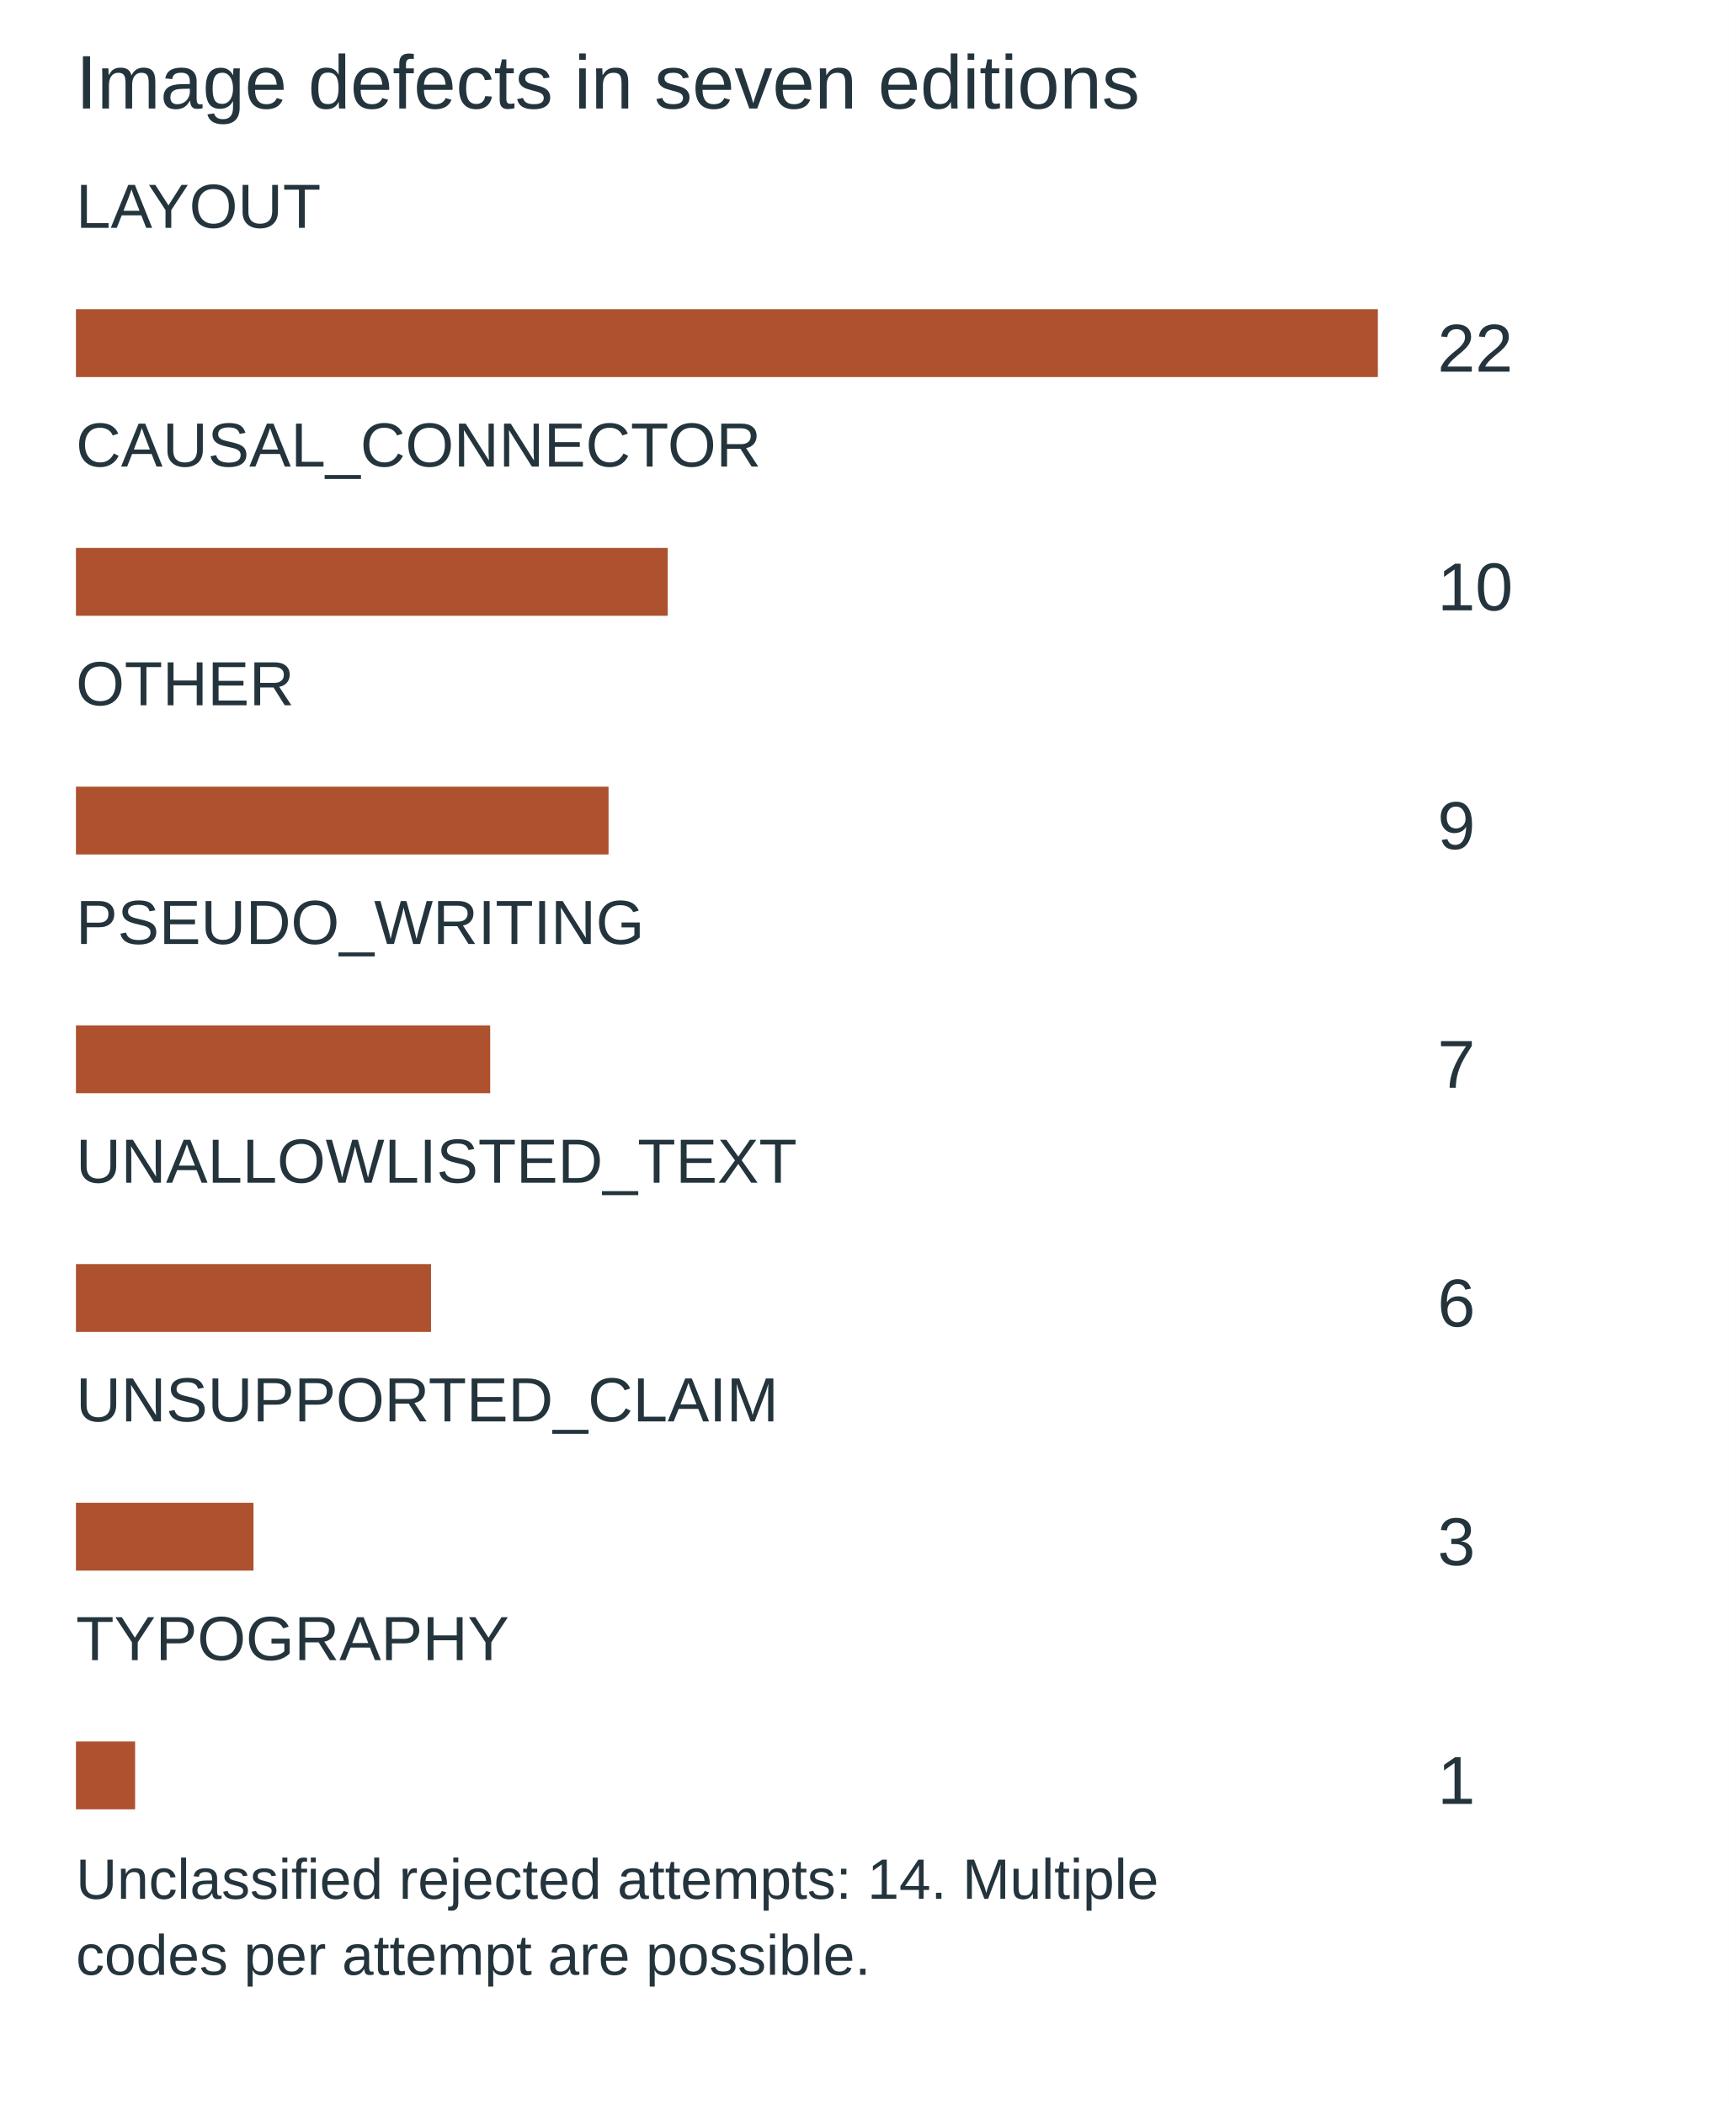
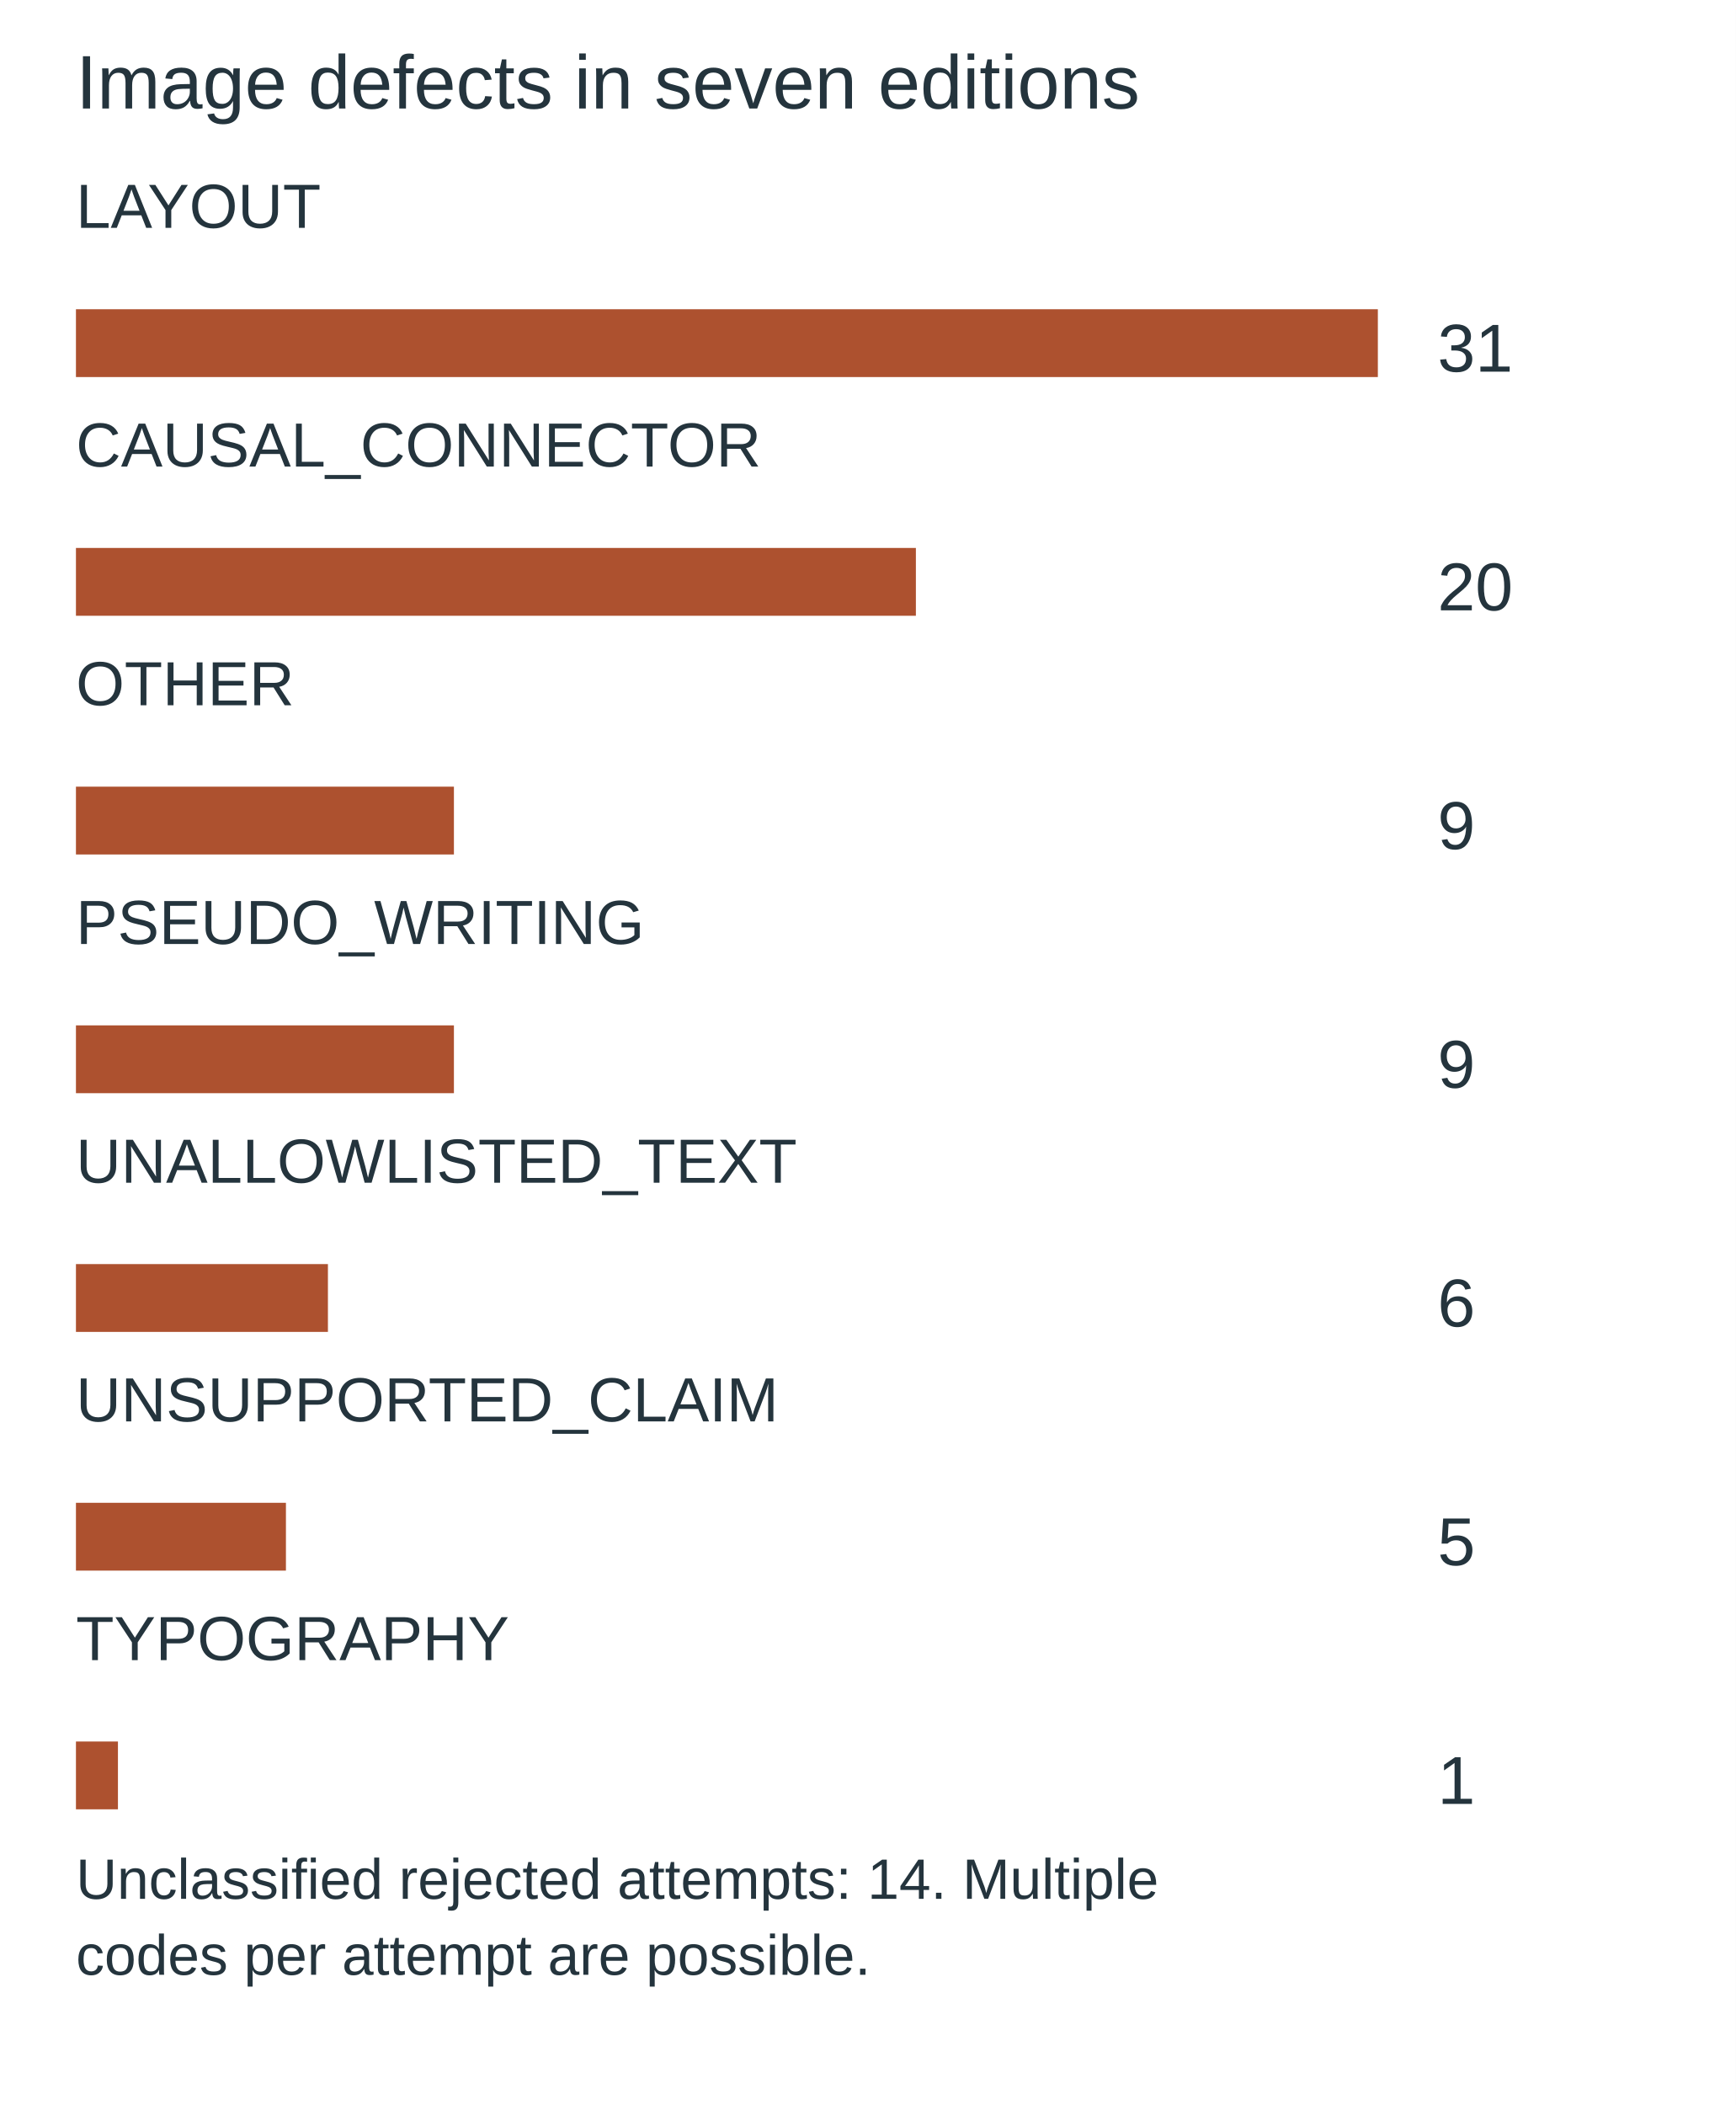
<svg xmlns="http://www.w3.org/2000/svg" width="640" height="776" viewBox="0 0 640 776" role="img" aria-label="Image defects in seven editions">
  <rect width="640" height="776" fill="white" />
  <g font-family="Arial,sans-serif" fill="#24343d">
    <text x="28" y="40" font-size="28">Image defects in seven editions</text>
    <text x="28" y="84" font-size="23">LAYOUT</text>
    <rect x="28" y="114" width="480" height="25" fill="#ad512f" />
-     <text x="530" y="137" font-size="25">22</text>
+     <text x="530" y="137" font-size="25">31</text>
    <text x="28" y="172" font-size="23">CAUSAL_CONNECTOR</text>
-     <rect x="28" y="202" width="218.182" height="25" fill="#ad512f" />
-     <text x="530" y="225" font-size="25">10</text>
+     <rect x="28" y="202" width="309.677" height="25" fill="#ad512f" />
+     <text x="530" y="225" font-size="25">20</text>
    <text x="28" y="260" font-size="23">OTHER</text>
-     <rect x="28" y="290" width="196.364" height="25" fill="#ad512f" />
+     <rect x="28" y="290" width="139.355" height="25" fill="#ad512f" />
    <text x="530" y="313" font-size="25">9</text>
    <text x="28" y="348" font-size="23">PSEUDO_WRITING</text>
-     <rect x="28" y="378" width="152.727" height="25" fill="#ad512f" />
-     <text x="530" y="401" font-size="25">7</text>
+     <rect x="28" y="378" width="139.355" height="25" fill="#ad512f" />
+     <text x="530" y="401" font-size="25">9</text>
    <text x="28" y="436" font-size="23">UNALLOWLISTED_TEXT</text>
-     <rect x="28" y="466" width="130.909" height="25" fill="#ad512f" />
+     <rect x="28" y="466" width="92.903" height="25" fill="#ad512f" />
    <text x="530" y="489" font-size="25">6</text>
    <text x="28" y="524" font-size="23">UNSUPPORTED_CLAIM</text>
-     <rect x="28" y="554" width="65.455" height="25" fill="#ad512f" />
-     <text x="530" y="577" font-size="25">3</text>
+     <rect x="28" y="554" width="77.419" height="25" fill="#ad512f" />
+     <text x="530" y="577" font-size="25">5</text>
    <text x="28" y="612" font-size="23">TYPOGRAPHY</text>
-     <rect x="28" y="642" width="21.818" height="25" fill="#ad512f" />
+     <rect x="28" y="642" width="15.484" height="25" fill="#ad512f" />
    <text x="530" y="665" font-size="25">1</text>
    <text x="28" y="700" font-size="21">Unclassified rejected attempts: 14. Multiple</text>
    <text x="28" y="728" font-size="21">codes per attempt are possible.</text>
  </g>
</svg>
